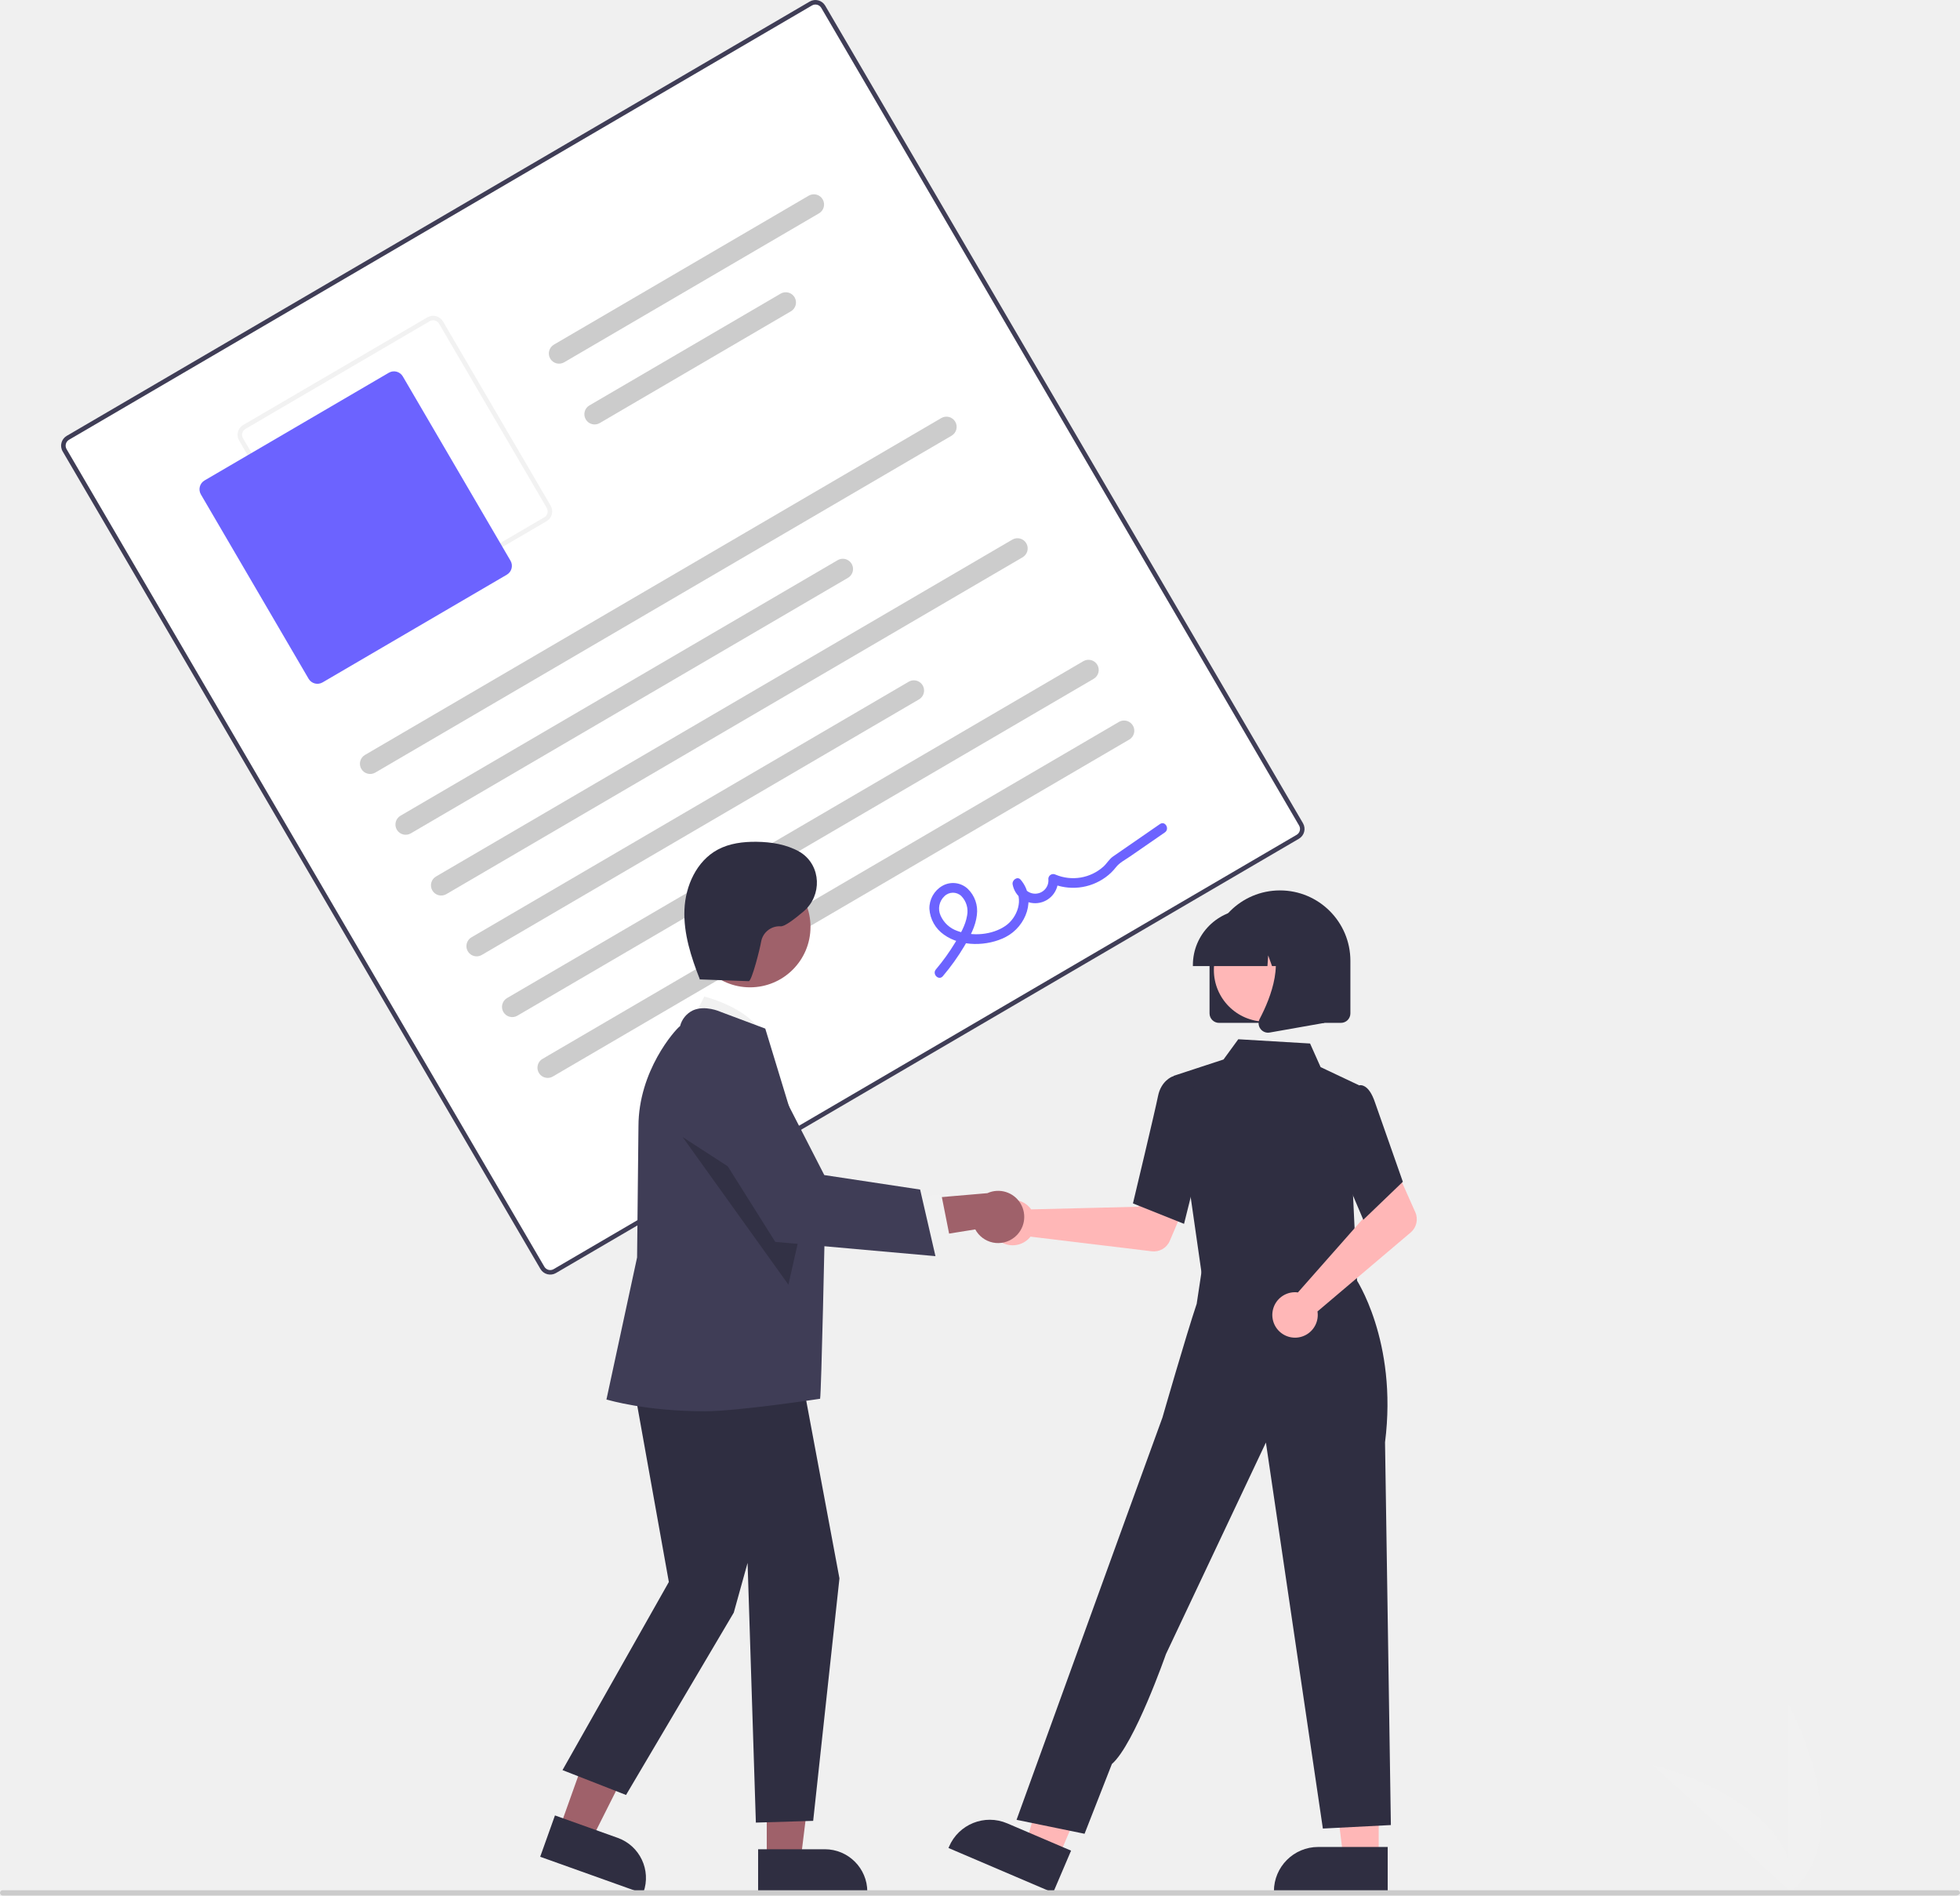
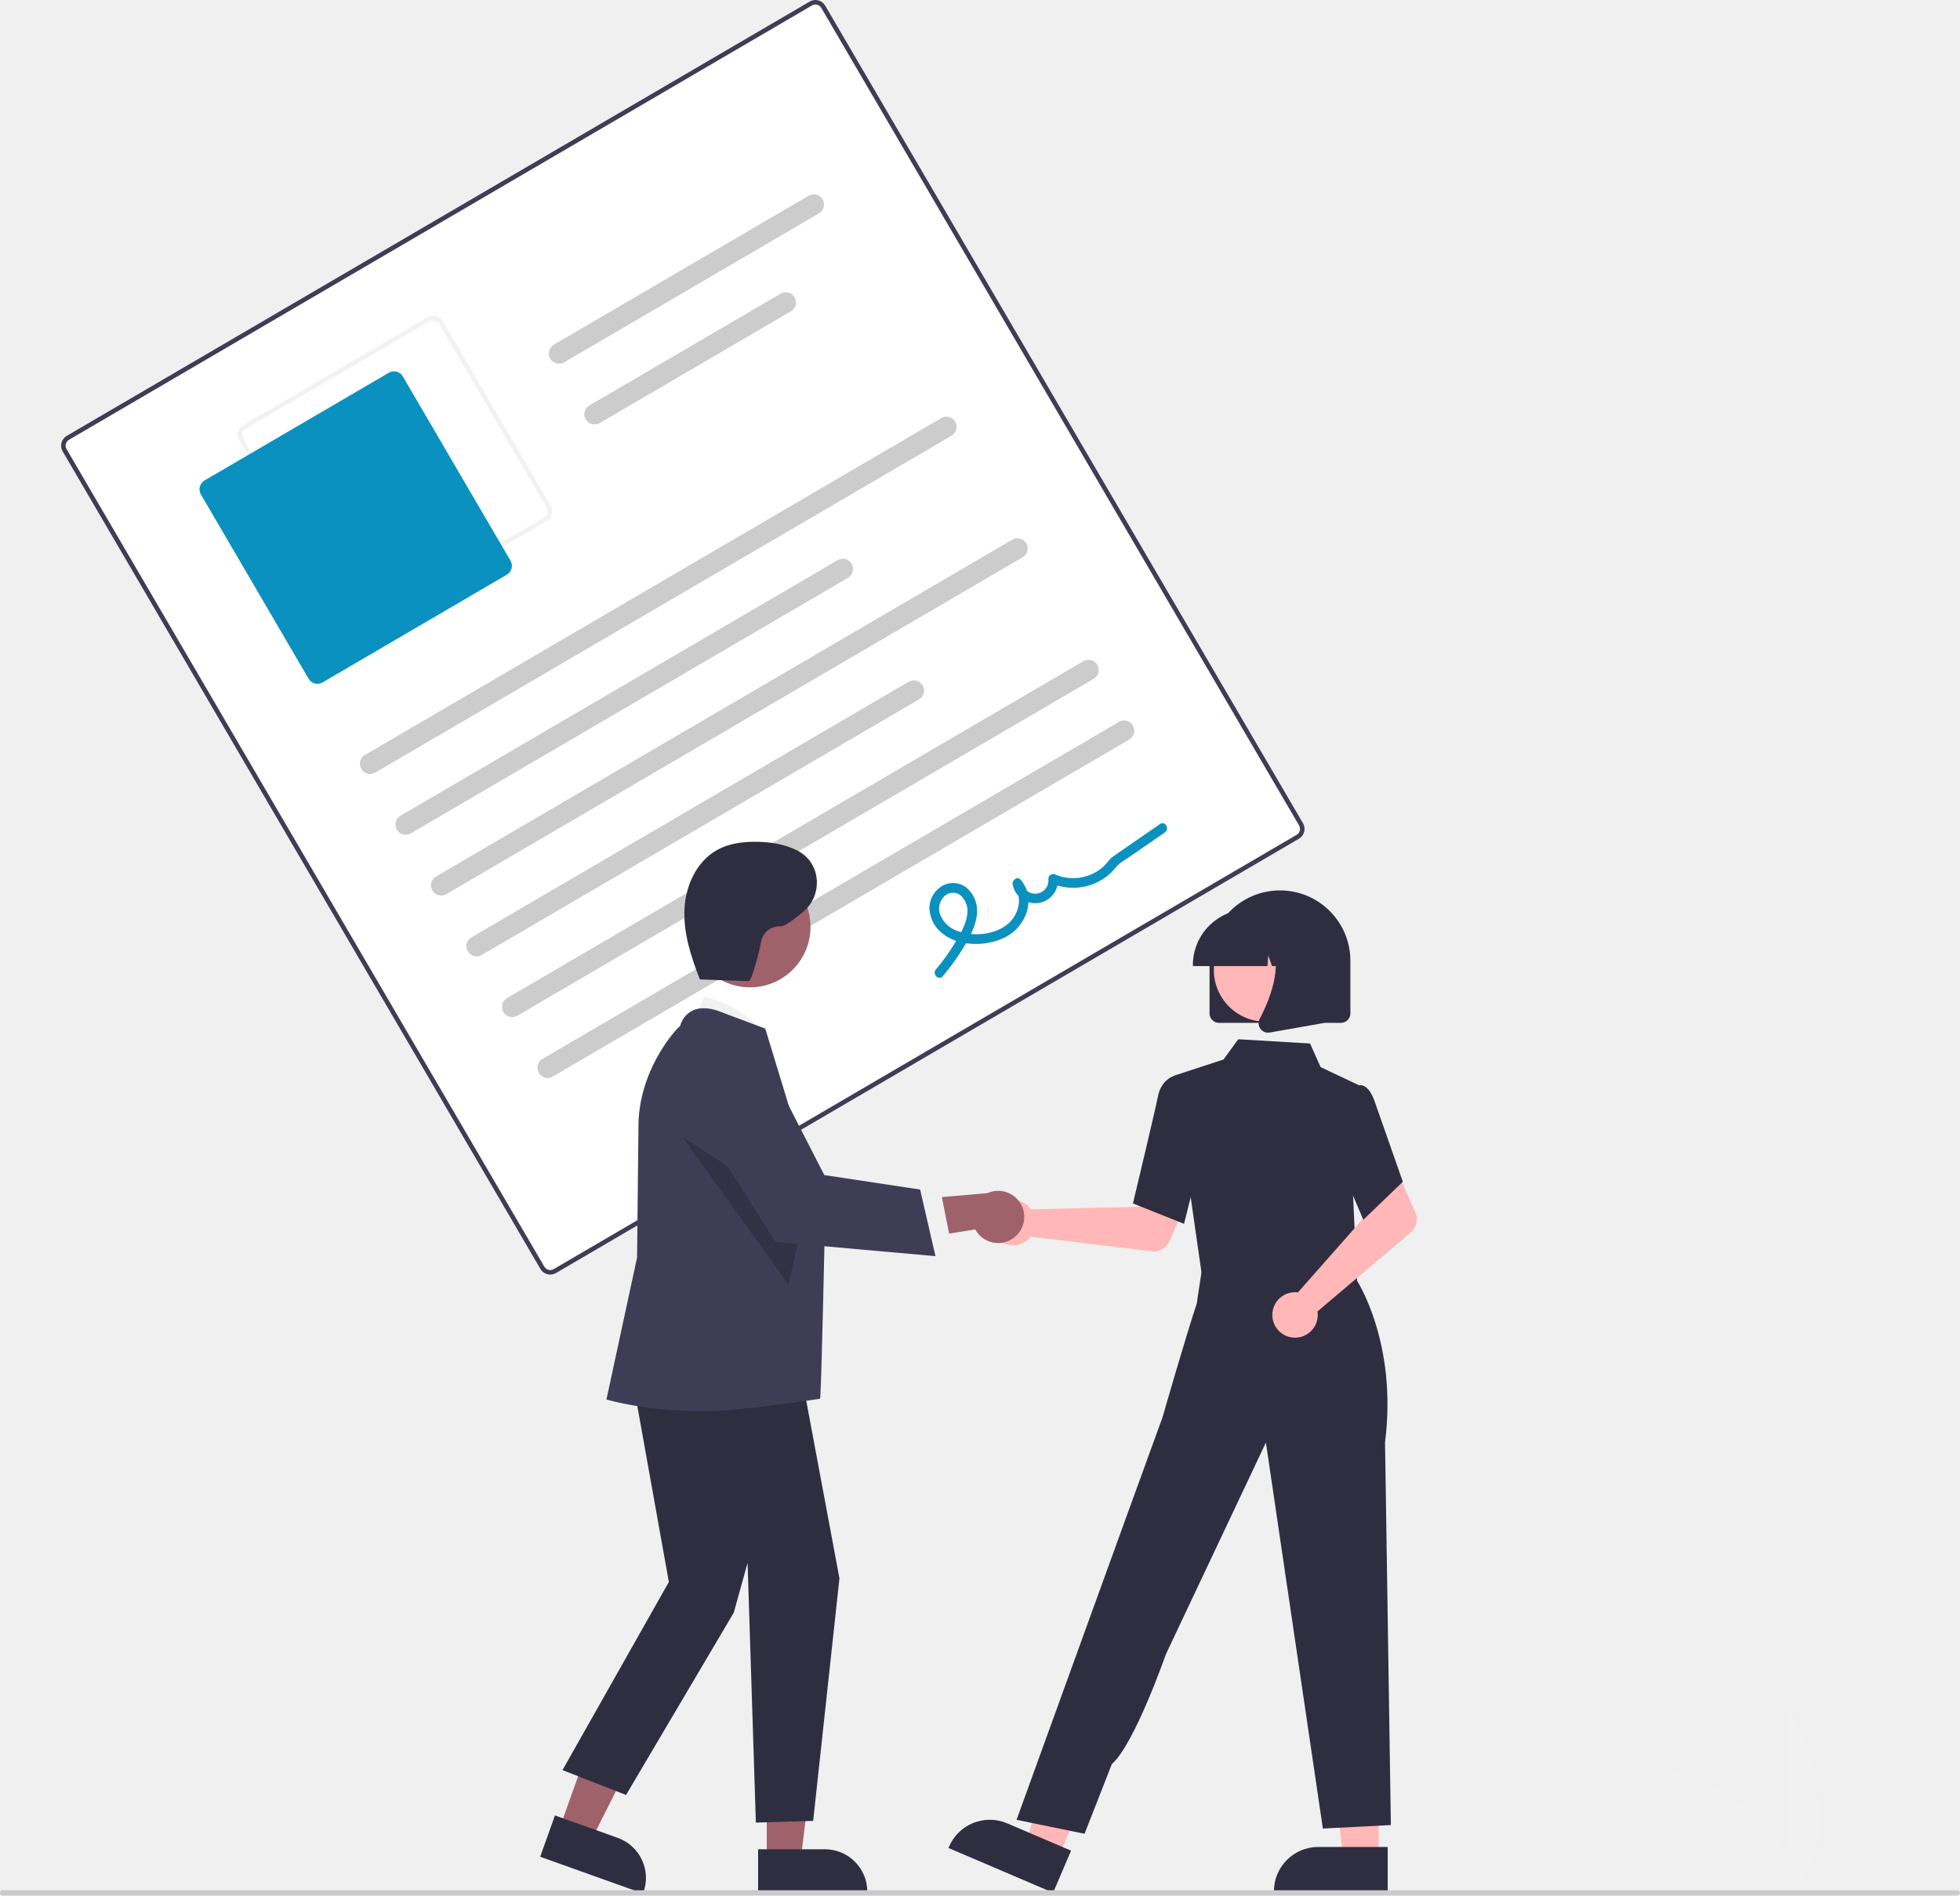
- <svg xmlns="http://www.w3.org/2000/svg" id="ff13122b-c9a2-4eb3-994d-202711f70fc9" data-name="Layer 1" width="746" height="721.343" viewBox="0 0 746 721.343">
+ <svg xmlns="http://www.w3.org/2000/svg" data-name="Layer 1" width="746" height="721.343" viewBox="0 0 746 721.343">
  <path d="M907.602,809.952v-72.34S935.794,788.898,907.602,809.952Z" transform="translate(-227 -89.32838)" fill="#f1f1f1" />
  <path d="M909.344,809.939l-53.29-48.921S912.899,774.933,909.344,809.939Z" transform="translate(-227 -89.32838)" fill="#f1f1f1" />
  <path d="M721.388,408.518,438.602,573.796a4.326,4.326,0,0,1-5.911-1.55L250.842,261.107a4.326,4.326,0,0,1,1.55-5.911L535.177,89.918a4.326,4.326,0,0,1,5.911,1.55l181.849,311.138A4.326,4.326,0,0,1,721.388,408.518Z" transform="translate(-227 -89.32838)" fill="#fff" />
  <path d="M721.388,408.518,438.602,573.796a4.326,4.326,0,0,1-5.911-1.55L250.842,261.107a4.326,4.326,0,0,1,1.55-5.911L535.177,89.918a4.326,4.326,0,0,1,5.911,1.55l181.849,311.138A4.326,4.326,0,0,1,721.388,408.518ZM253.264,256.688a2.596,2.596,0,0,0-.93,3.547L434.184,571.373a2.596,2.596,0,0,0,3.547.93l282.785-165.278a2.596,2.596,0,0,0,.93-3.547L539.596,92.34a2.596,2.596,0,0,0-3.547-.93Z" transform="translate(-227 -89.32838)" fill="#3f3d56" />
  <path d="M435.04,287.673l-70.137,40.992a4.326,4.326,0,0,1-5.911-1.55l-40.992-70.137a4.326,4.326,0,0,1,1.55-5.911l70.137-40.992a4.326,4.326,0,0,1,5.911,1.55L436.59,281.762A4.326,4.326,0,0,1,435.04,287.673ZM320.422,252.56a2.596,2.596,0,0,0-.93,3.547l40.992,70.137a2.596,2.596,0,0,0,3.547.93l70.137-40.992a2.596,2.596,0,0,0,.93-3.547l-40.992-70.137a2.596,2.596,0,0,0-3.547-.93Z" transform="translate(-227 -89.32838)" fill="#f2f2f2" />
-   <path d="M419.909,308.028l-70.137,40.992a3.893,3.893,0,0,1-5.32-1.395l-40.992-70.137a3.893,3.893,0,0,1,1.395-5.32l70.137-40.992a3.893,3.893,0,0,1,5.32,1.395l40.992,70.137A3.893,3.893,0,0,1,419.909,308.028Z" transform="translate(-227 -89.32838)" fill="#6c63ff" />
+   <path d="M419.909,308.028l-70.137,40.992a3.893,3.893,0,0,1-5.32-1.395l-40.992-70.137a3.893,3.893,0,0,1,1.395-5.32l70.137-40.992a3.893,3.893,0,0,1,5.32,1.395l40.992,70.137A3.893,3.893,0,0,1,419.909,308.028Z" transform="translate(-227 -89.32838)" fill="#0a91bf" />
  <path d="M589.196,255.132,369.833,383.343a3.889,3.889,0,0,1-3.925-6.715l219.364-128.21a3.889,3.889,0,0,1,3.925,6.715Z" transform="translate(-227 -89.32838)" fill="#ccc" />
  <path d="M549.739,309.225l-166.388,97.248a3.889,3.889,0,0,1-3.925-6.715l166.388-97.248a3.889,3.889,0,1,1,3.925,6.715Z" transform="translate(-227 -89.32838)" fill="#ccc" />
  <path d="M538.736,170.509l-96.998,56.692a3.889,3.889,0,0,1-3.925-6.715l96.998-56.692A3.889,3.889,0,0,1,538.736,170.509Z" transform="translate(-227 -89.32838)" fill="#ccc" />
  <path d="M528.047,207.788l-72.79,42.543a3.889,3.889,0,0,1-3.925-6.715l72.79-42.543a3.889,3.889,0,0,1,3.925,6.715Z" transform="translate(-227 -89.32838)" fill="#ccc" />
  <path d="M616.234,301.393,396.87,429.603a3.889,3.889,0,0,1-3.925-6.715l219.364-128.21a3.889,3.889,0,0,1,3.925,6.715Z" transform="translate(-227 -89.32838)" fill="#ccc" />
  <path d="M576.777,355.485l-166.388,97.248a3.889,3.889,0,1,1-3.925-6.715l166.388-97.248a3.889,3.889,0,1,1,3.925,6.715Z" transform="translate(-227 -89.32838)" fill="#ccc" />
  <path d="M643.271,347.653,423.908,475.863a3.889,3.889,0,0,1-3.925-6.715L639.347,340.938a3.889,3.889,0,0,1,3.925,6.715Z" transform="translate(-227 -89.32838)" fill="#ccc" />
  <path d="M656.79,370.783,437.426,498.994a3.889,3.889,0,1,1-3.925-6.715l219.364-128.21a3.889,3.889,0,1,1,3.925,6.715Z" transform="translate(-227 -89.32838)" fill="#ccc" />
-   <path d="M585.852,460.826a84.703,84.703,0,0,0,8.201-11.471c2.162-3.649,4.282-7.55,4.759-11.829a11.683,11.683,0,0,0-3.499-9.985,8.222,8.222,0,0,0-9.646-1.096,9.809,9.809,0,0,0-4.923,8.76,12.959,12.959,0,0,0,5.536,9.814c6.484,4.698,16.61,4.452,23.521.877,7.784-4.027,11.806-14.561,5.69-21.773-1.272-1.5-3.389.176-3.07,1.794a8.721,8.721,0,0,0,17.279-2.135l-2.749,1.607a20.99,20.99,0,0,0,20.879-2.24,19.47,19.47,0,0,0,3.907-3.776c1.346-1.755,3.606-2.89,5.436-4.155l13.19-9.114c1.94-1.341.095-4.535-1.861-3.184l-11.946,8.254c-1.991,1.376-3.994,2.734-5.973,4.127-1.414.996-2.285,2.603-3.572,3.786a17.288,17.288,0,0,1-18.252,3.087,1.866,1.866,0,0,0-2.749,1.607,5.048,5.048,0,0,1-10.026,1.188l-3.07,1.794c3.945,4.652,1.318,11.787-3.227,14.909-5.083,3.491-12.593,4.097-18.323,1.927a10.811,10.811,0,0,1-6.365-5.84,6.443,6.443,0,0,1,1.462-7.373,4.623,4.623,0,0,1,6.427-.069,8.269,8.269,0,0,1,2.191,7.459c-.591,3.695-2.633,7.101-4.533,10.257a78.797,78.797,0,0,1-7.337,10.217c-1.521,1.8,1.103,4.395,2.641,2.575Z" transform="translate(-227 -89.32838)" fill="#6c63ff" />
+   <path d="M585.852,460.826a84.703,84.703,0,0,0,8.201-11.471c2.162-3.649,4.282-7.55,4.759-11.829a11.683,11.683,0,0,0-3.499-9.985,8.222,8.222,0,0,0-9.646-1.096,9.809,9.809,0,0,0-4.923,8.76,12.959,12.959,0,0,0,5.536,9.814c6.484,4.698,16.61,4.452,23.521.877,7.784-4.027,11.806-14.561,5.69-21.773-1.272-1.5-3.389.176-3.07,1.794a8.721,8.721,0,0,0,17.279-2.135l-2.749,1.607a20.99,20.99,0,0,0,20.879-2.24,19.47,19.47,0,0,0,3.907-3.776c1.346-1.755,3.606-2.89,5.436-4.155l13.19-9.114c1.94-1.341.095-4.535-1.861-3.184l-11.946,8.254c-1.991,1.376-3.994,2.734-5.973,4.127-1.414.996-2.285,2.603-3.572,3.786a17.288,17.288,0,0,1-18.252,3.087,1.866,1.866,0,0,0-2.749,1.607,5.048,5.048,0,0,1-10.026,1.188l-3.07,1.794c3.945,4.652,1.318,11.787-3.227,14.909-5.083,3.491-12.593,4.097-18.323,1.927a10.811,10.811,0,0,1-6.365-5.84,6.443,6.443,0,0,1,1.462-7.373,4.623,4.623,0,0,1,6.427-.069,8.269,8.269,0,0,1,2.191,7.459c-.591,3.695-2.633,7.101-4.533,10.257a78.797,78.797,0,0,1-7.337,10.217c-1.521,1.8,1.103,4.395,2.641,2.575Z" transform="translate(-227 -89.32838)" fill="#0a91bf" />
  <path d="M618.593,548.508a8.672,8.672,0,0,1,.872,1.051l40.849-.999,4.765-8.708,14.082,5.474-6.938,16.236a6.591,6.591,0,0,1-6.852,3.954l-46.151-5.575a8.649,8.649,0,1,1-.627-11.432Z" transform="translate(-227 -89.32838)" fill="#ffb7b7" />
  <polygon points="524.753 707.256 511.322 707.256 504.932 655.449 524.755 655.45 524.753 707.256" fill="#ffb7b7" />
  <path d="M755.178,809.604l-43.308-.002V809.055a16.858,16.858,0,0,1,16.857-16.856h.001l26.451.001Z" transform="translate(-227 -89.32838)" fill="#2f2e41" />
  <polygon points="402.792 706.958 390.441 701.681 404.916 651.529 423.145 659.317 402.792 706.958" fill="#ffb7b7" />
  <path d="M627.828,809.604l-39.826-17.014.215-.504a16.858,16.858,0,0,1,22.123-8.88l.001 0,24.324,10.392Z" transform="translate(-227 -89.32838)" fill="#2f2e41" />
  <polygon points="459.468 470.402 458.496 486.141 486.887 489.179 516.593 492.358 507.849 468.459 459.468 470.402" fill="#ffb7b7" />
  <path d="M684.602,575.672l-11.029-76.887,19.116-6.265,5.615-7.7,27.323,1.617,4.011,8.985,14.569,6.884-2.239,41.582,1.633,34.784Z" transform="translate(-227 -89.32838)" fill="#2f2e41" />
  <path d="M677.661,555.067l-19.445-7.78.083-.346c.083-.349,8.359-34.932,9.458-40.49,1.145-5.79,5.327-7.391,5.505-7.456l.13-.048,7.695,2.342,3.38,26.554Z" transform="translate(-227 -89.32838)" fill="#2f2e41" />
  <path d="M639.796,787.181l-25.884-5.309,41.37-114.154,14.159-38.936s8.98-31.219,13.037-43.3l2.449-16.21,57.962,6.416s16.189,23.774,11.271,62.525l2.224,145.65L730.499,785.19,708.819,638.294l-38.051,80.527s-11.993,34.364-20.574,41.812Z" transform="translate(-227 -89.32838)" fill="#2f2e41" />
  <path d="M719.644,581.093a8.673,8.673,0,0,1,1.364.075L748.048,550.534l-3.145-9.415,13.589-6.604,7.188,16.126a6.591,6.591,0,0,1-1.759,7.712l-35.467,30.052a8.649,8.649,0,1,1-8.809-7.313Z" transform="translate(-227 -89.32838)" fill="#ffb7b7" />
  <path d="M745.89,553.516l-11.28-26.533,4.399-18.481,4.74-5.989a2.73,2.73,0,0,1,2.194.021c1.748.704,3.237,2.86,4.425,6.41l10.571,30.111Z" transform="translate(-227 -89.32838)" fill="#2f2e41" />
  <path d="M687.367,474.987V454.984a26.804,26.804,0,0,1,53.609,0v20.003a3.605,3.605,0,0,1-3.601,3.601H690.968A3.605,3.605,0,0,1,687.367,474.987Z" transform="translate(-227 -89.32838)" fill="#2f2e41" />
  <circle cx="481.664" cy="369.142" r="19.652" fill="#ffb7b7" />
  <path d="M681.026,456.584a21.227,21.227,0,0,1,21.203-21.203h4.001a21.227,21.227,0,0,1,21.203,21.203v.4H718.979l-2.884-8.075-.577,8.075H711.149l-1.455-4.074-.291,4.074h-28.377Z" transform="translate(-227 -89.32838)" fill="#2f2e41" />
  <path d="M706.73,480.837a3.547,3.547,0,0,1-.282-3.766c4.24-8.064,10.175-22.964,2.296-32.153l-.566-.66h22.874v34.341l-20.779,3.666a3.678,3.678,0,0,1-.637.056A3.586,3.586,0,0,1,706.73,480.837Z" transform="translate(-227 -89.32838)" fill="#2f2e41" />
  <polygon points="212.904 695.94 225.042 700.278 247.551 655.523 229.636 649.121 212.904 695.94" fill="#9f616a" />
  <path d="M432.602,795.929l5.622-15.73,23.905,8.543a16.197,16.197,0,0,1,9.79,20.679l-.177.495Z" transform="translate(-227 -89.32838)" fill="#2f2e41" />
  <polygon points="291.836 707.946 304.726 707.945 310.859 658.226 291.834 658.227 291.836 707.946" fill="#9f616a" />
  <path d="M515.548,793.066l25.385-.001h.001a16.178,16.178,0,0,1,16.178,16.177v.526l-41.564.002Z" transform="translate(-227 -89.32838)" fill="#2f2e41" />
  <path d="M489.459,479.629l5.606-11.077s20.884,5.232,22.783,17.336Z" transform="translate(-227 -89.32838)" fill="#f1f1f1" />
  <polygon points="239.328 516.96 254.573 602.034 214.093 673.622 238.276 683.085 279.282 613.691 284.539 594.765 287.693 693.599 309.503 692.937 319.502 600.65 303.464 514.857 239.328 516.96" fill="#2f2e41" />
  <path d="M495.267,626.4c-22.396,0-36.616-4.284-36.935-4.352l-.516-.11L469.482,567.853l.525-49.889c0-21.141,13.914-36.728,15.845-38.167a9.096,9.096,0,0,1,4.837-5.945c4.641-2.106,10.313.421,10.552.53l17.023,6.382.08.236c.205.605,22.627,74.214,22.627,74.214s-1.357,64.315-1.83,66.422C539.142,621.636,507.711,626.4,495.267,626.4Z" transform="translate(-227 -89.32838)" fill="#3f3d56" />
  <circle cx="285.477" cy="352.727" r="23.008" fill="#9f616a" />
  <polygon points="259.823 432.715 300.076 488.877 306.02 462.65 259.823 432.715" opacity="0.2" />
  <path d="M613.024,560.257a9.874,9.874,0,0,1-14.825-3.073l-34.647,5.546,7.506-16.617,31.75-2.719a9.927,9.927,0,0,1,10.215,16.863Z" transform="translate(-227 -89.32838)" fill="#9f616a" />
  <polygon points="345.842 455.838 358.291 454.617 361.741 471.983 346.076 472.26 345.842 455.838" fill="#f1f1f1" />
  <path d="M583.047,567.362l-60.97-5.429L491.291,512.973l-.095-.433a16.855,16.855,0,0,1,31.467-11.286l18.072,35.251,36.473,5.513Z" transform="translate(-227 -89.32838)" fill="#3f3d56" />
  <path d="M492.879,462.032l19.097.685c1.164.042,4.323-12.521,4.737-15.127a7.113,7.113,0,0,1,7.42-5.754c1.43.135,5.034-2.536,8.754-5.698,7.062-6.004,6.695-17.28-1.063-22.353q-.318-.208-.624-.38c-4.894-2.739-10.619-3.659-16.227-3.729-5.084-.064-10.312.576-14.79,2.982-8.029,4.314-12.302,13.741-12.678,22.848s2.544,18.012,5.857,26.503" transform="translate(-227 -89.32838)" fill="#2f2e41" />
  <path d="M971.602,810.672H228a1,1,0,0,1,0-2H972a1,1,0,0,1,1,1C973,810.224,972.155,810.672,971.602,810.672Z" transform="translate(-227 -89.32838)" fill="#cbcbcb" />
</svg>
